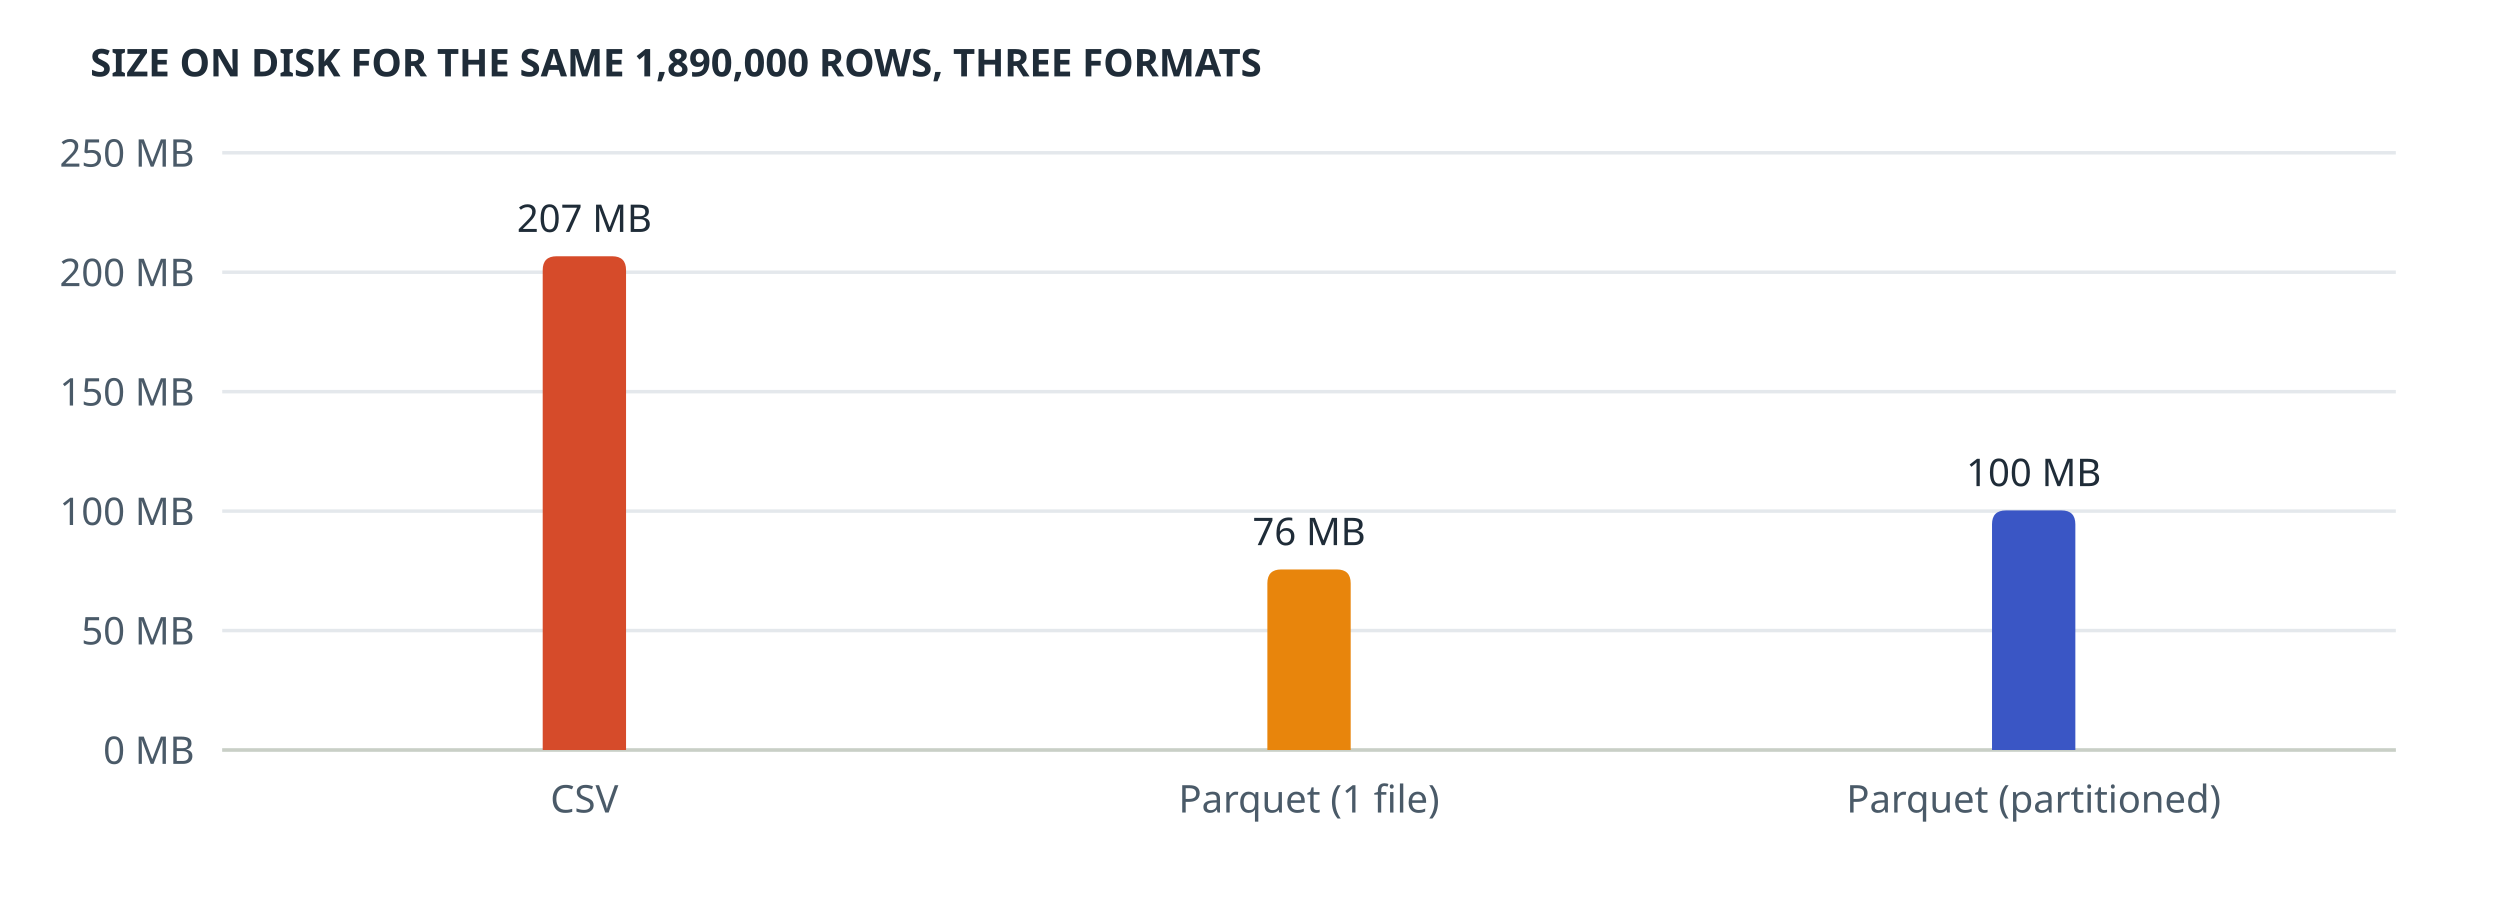
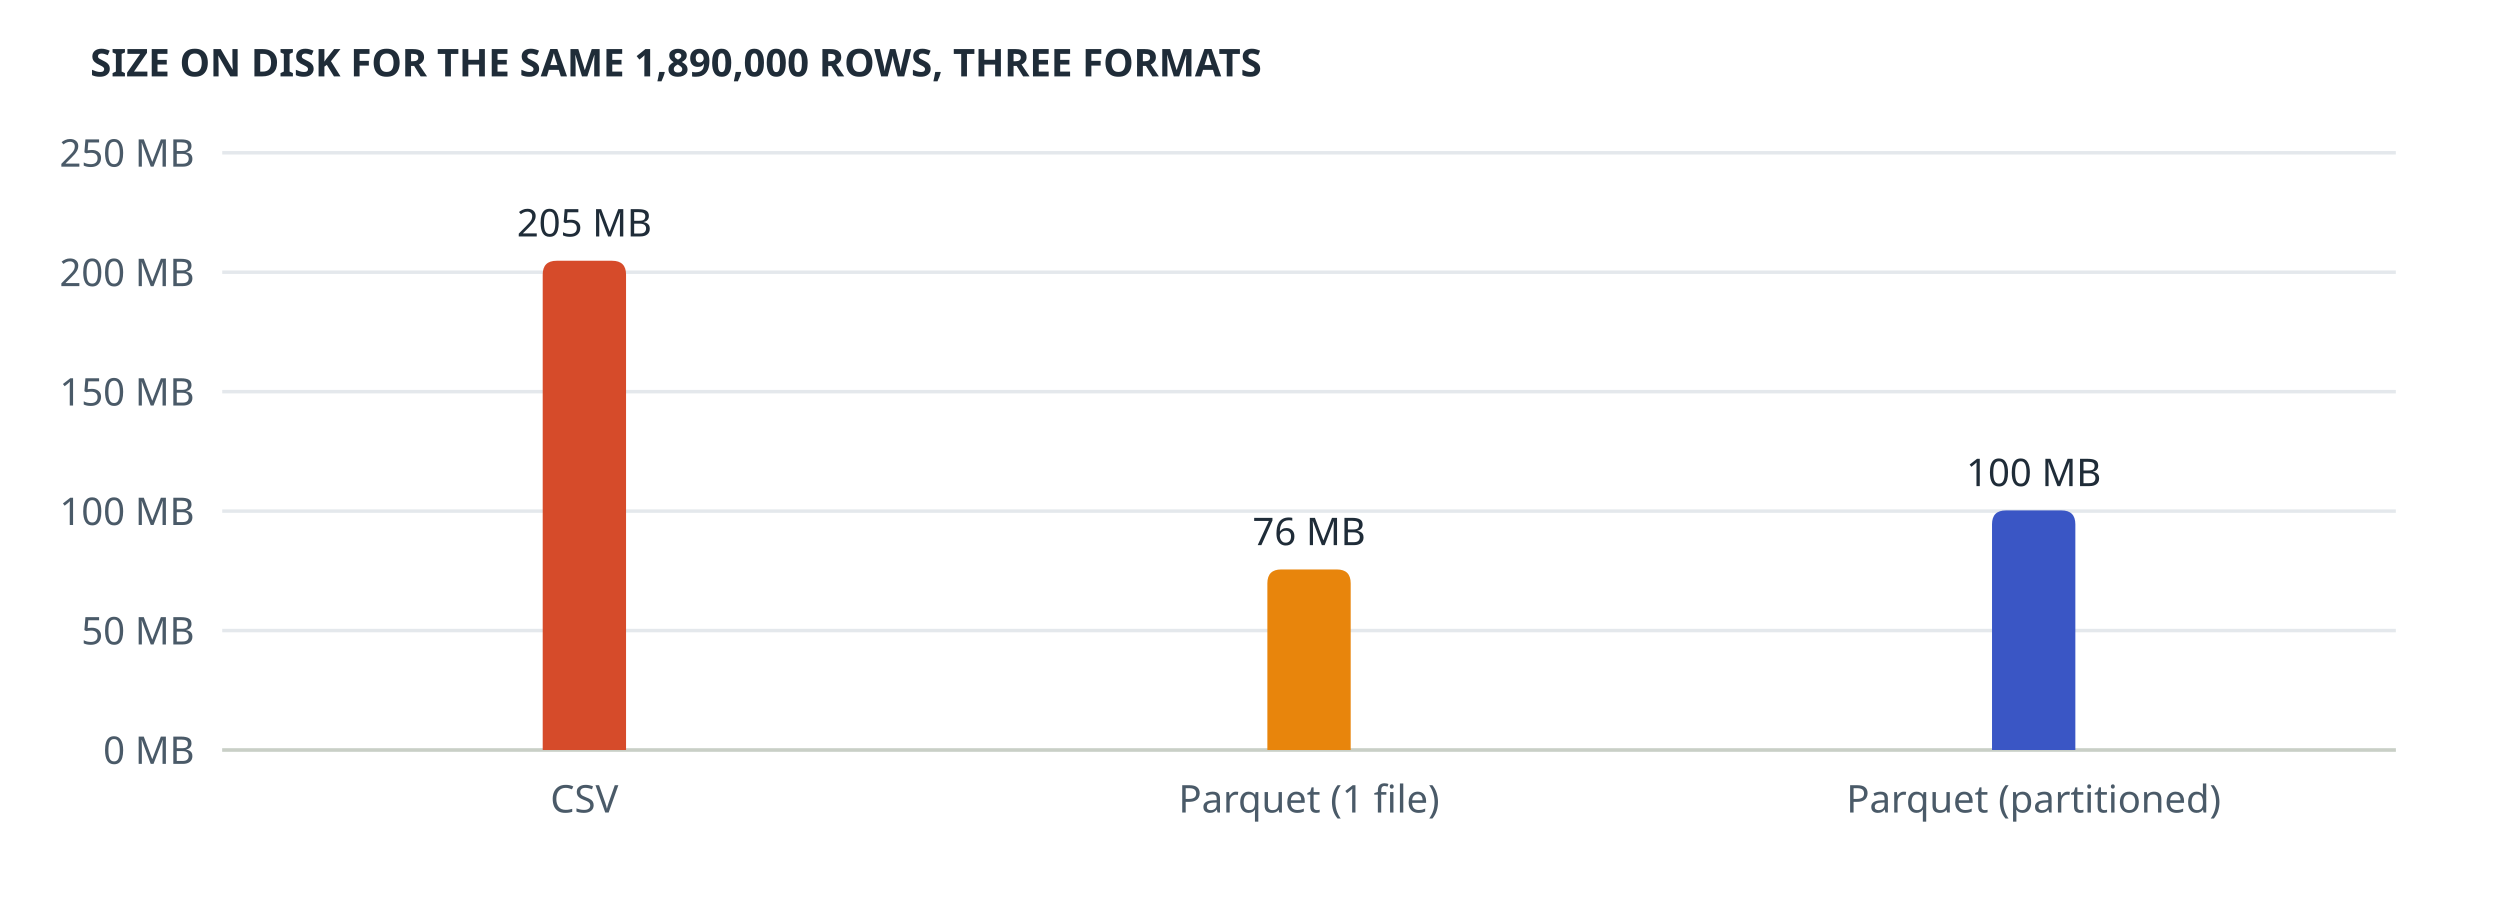
<svg xmlns="http://www.w3.org/2000/svg" viewBox="0 0 720 260" style="font-family:'IBM Plex Sans',sans-serif" role="img" aria-label="Size on disk for the same 1,890,000 rows, three formats">
  <text x="26" y="22" font-size="11" font-weight="600" fill="#1F2C38">SIZE ON DISK FOR THE SAME 1,890,000 ROWS, THREE FORMATS</text>
  <line x1="64" y1="216" x2="690" y2="216" stroke="#E4E8EC" stroke-width="1" />
  <text x="56" y="220" font-size="11" text-anchor="end" fill="#4A5A68" style="font-variant-numeric:tabular-nums">0 MB</text>
  <line x1="64" y1="181.6" x2="690" y2="181.6" stroke="#E4E8EC" stroke-width="1" />
  <text x="56" y="185.6" font-size="11" text-anchor="end" fill="#4A5A68" style="font-variant-numeric:tabular-nums">50 MB</text>
  <line x1="64" y1="147.2" x2="690" y2="147.2" stroke="#E4E8EC" stroke-width="1" />
  <text x="56" y="151.2" font-size="11" text-anchor="end" fill="#4A5A68" style="font-variant-numeric:tabular-nums">100 MB</text>
  <line x1="64" y1="112.8" x2="690" y2="112.8" stroke="#E4E8EC" stroke-width="1" />
  <text x="56" y="116.8" font-size="11" text-anchor="end" fill="#4A5A68" style="font-variant-numeric:tabular-nums">150 MB</text>
  <line x1="64" y1="78.4" x2="690" y2="78.4" stroke="#E4E8EC" stroke-width="1" />
  <text x="56" y="82.4" font-size="11" text-anchor="end" fill="#4A5A68" style="font-variant-numeric:tabular-nums">200 MB</text>
  <line x1="64" y1="44" x2="690" y2="44" stroke="#E4E8EC" stroke-width="1" />
  <text x="56" y="48" font-size="11" text-anchor="end" fill="#4A5A68" style="font-variant-numeric:tabular-nums">250 MB</text>
  <line x1="64" y1="216" x2="690" y2="216" stroke="#C9CFC6" stroke-width="1" />
-   <path d="M156.3,216 V77.8 Q156.3,73.8 160.3,73.8 H176.3 Q180.3,73.8 180.3,77.8 V216 Z" fill="#D64B2A" />
-   <text x="168.3" y="66.8" font-size="11" text-anchor="middle" fill="#1F2C38" style="font-variant-numeric:tabular-nums">207 MB</text>
+   <path d="M156.3,216 V79.1 Q156.3,75.1 160.3,75.1 H176.3 Q180.3,75.1 180.3,79.1 V216 Z" fill="#D64B2A" />
+   <text x="168.3" y="68.1" font-size="11" text-anchor="middle" fill="#1F2C38" style="font-variant-numeric:tabular-nums">205 MB</text>
  <text x="168.3" y="234" font-size="11" text-anchor="middle" fill="#4A5A68">CSV</text>
  <path d="M365,216 V168 Q365,164 369,164 H385 Q389,164 389,168 V216 Z" fill="#E8850C" />
  <text x="377" y="157" font-size="11" text-anchor="middle" fill="#1F2C38" style="font-variant-numeric:tabular-nums">76 MB</text>
  <text x="377" y="234" font-size="11" text-anchor="middle" fill="#4A5A68">Parquet (1 file)</text>
  <path d="M573.7,216 V151 Q573.7,147 577.7,147 H593.7 Q597.7,147 597.7,151 V216 Z" fill="#3A56C5" />
  <text x="585.7" y="140" font-size="11" text-anchor="middle" fill="#1F2C38" style="font-variant-numeric:tabular-nums">100 MB</text>
  <text x="585.7" y="234" font-size="11" text-anchor="middle" fill="#4A5A68">Parquet (partitioned)</text>
</svg>
